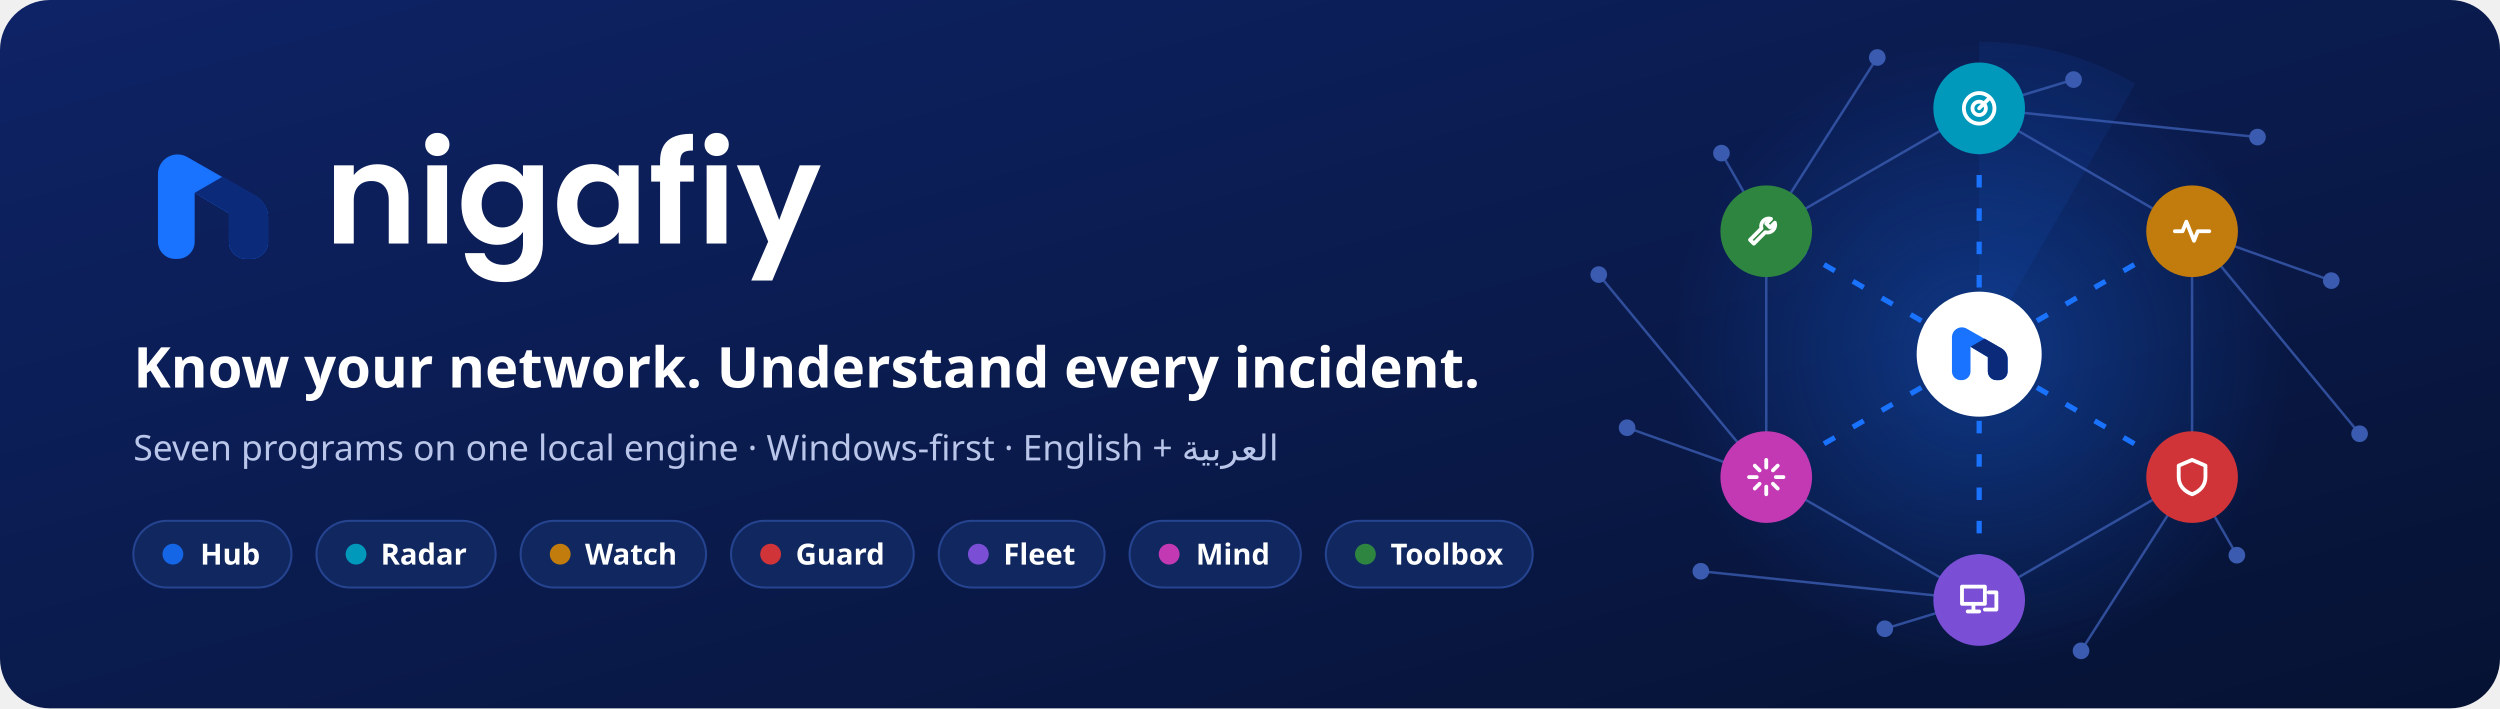
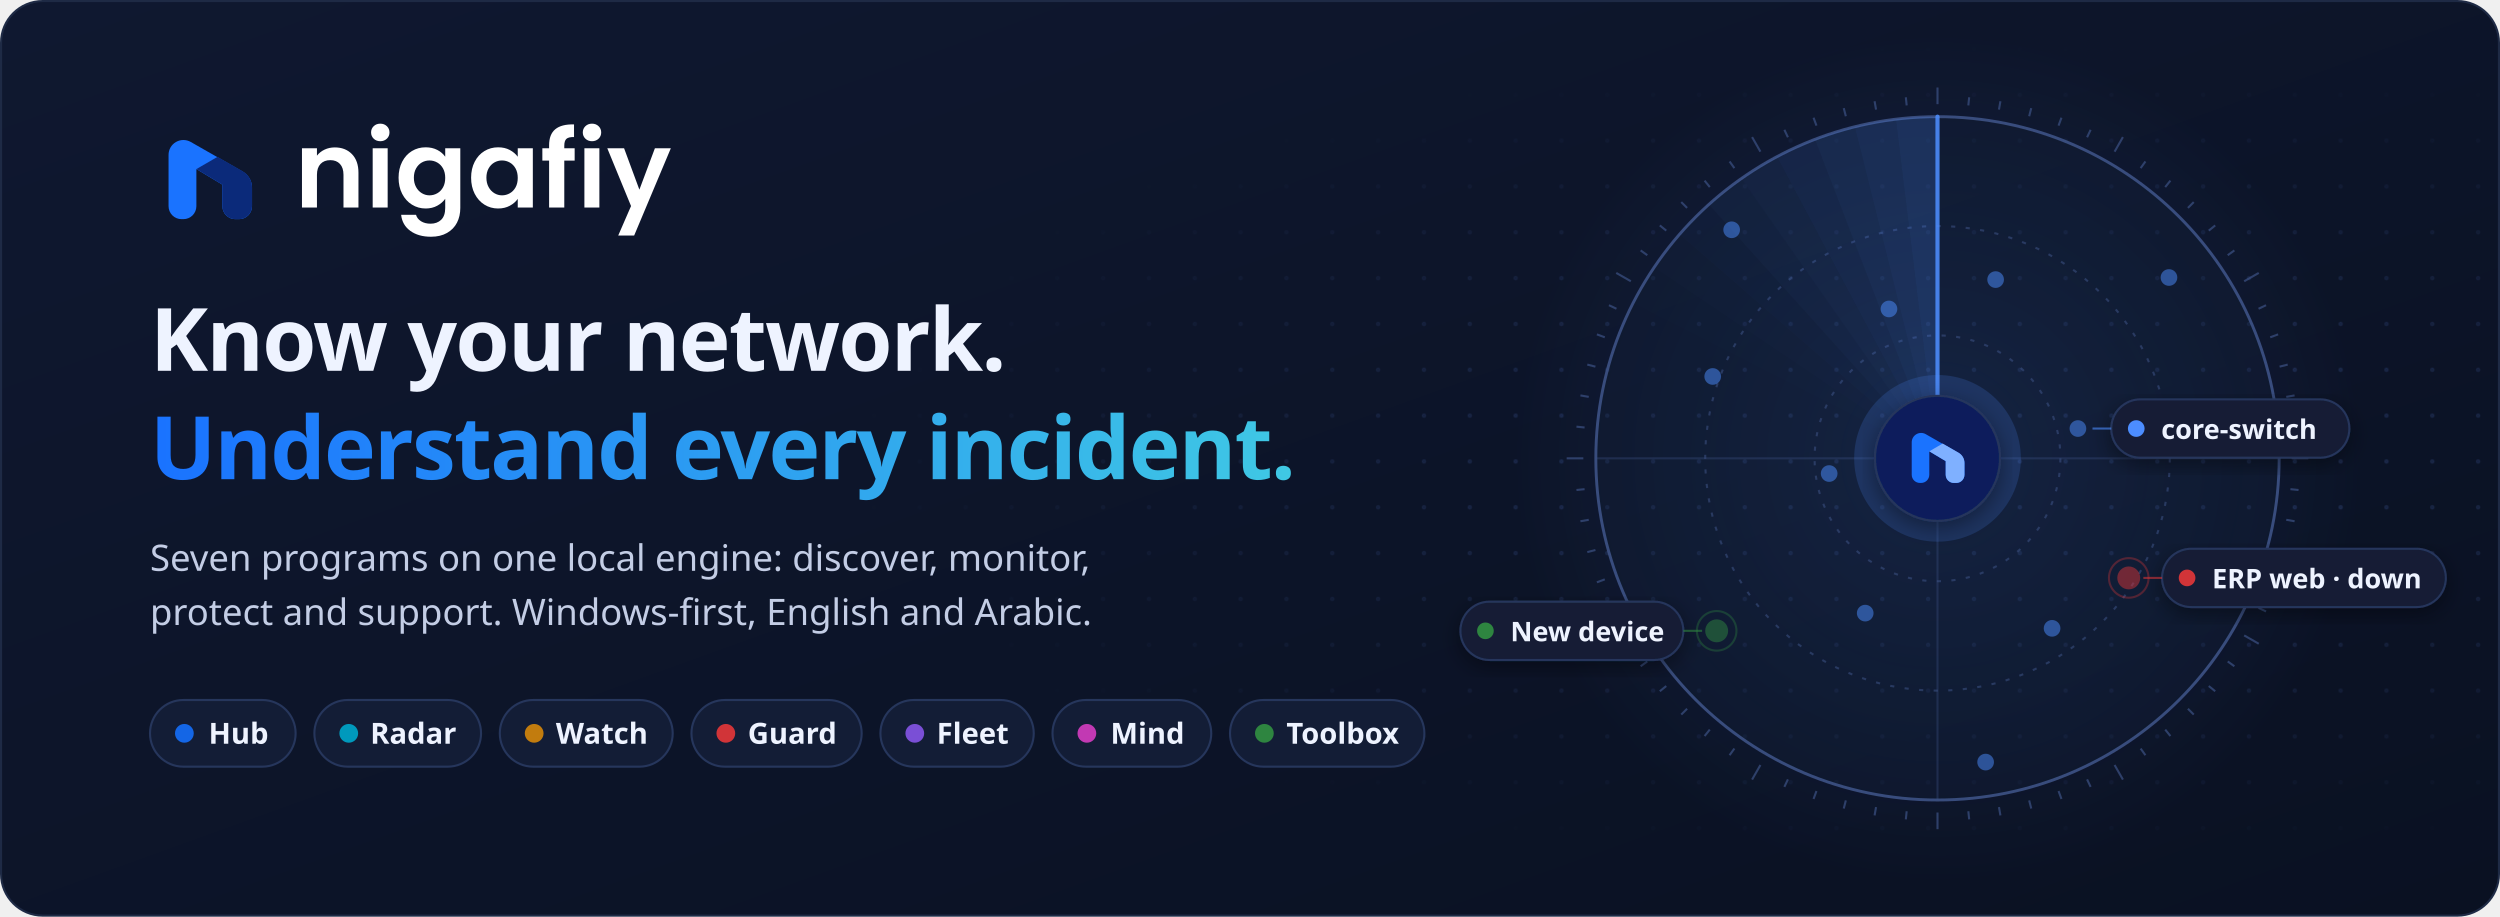
- <svg xmlns="http://www.w3.org/2000/svg" viewBox="0 0 1200 340" width="1200" height="340" role="img" aria-labelledby="t d">
+ <svg xmlns="http://www.w3.org/2000/svg" viewBox="0 0 1200 440" width="1200" height="440" role="img" aria-labelledby="t d">
  <defs>
    <linearGradient id="bg" x1="0" y1="0" x2="1" y2="1">
-       <stop offset="0" stop-color="#0E2366" />
-       <stop offset="1" stop-color="#061233" />
+       <stop offset="0" stop-color="#0F1830" />
+       <stop offset="1" stop-color="#0A1122" />
    </linearGradient>
-     <radialGradient id="glow" cx="0.5" cy="0.5" r="0.5">
-       <stop offset="0" stop-color="#1A73FF" stop-opacity="0.35" />
-       <stop offset="1" stop-color="#1A73FF" stop-opacity="0" />
+     <linearGradient id="tileLight" x1="0" y1="0" x2="0" y2="1">
+       <stop offset="0" stop-color="#fff" stop-opacity=".22" />
+       <stop offset=".55" stop-color="#fff" stop-opacity="0" />
+     </linearGradient>
+     <pattern id="dots" width="22" height="22" patternUnits="userSpaceOnUse">
+       <circle cx="1.5" cy="1.5" r="1.1" fill="#22325A" />
+     </pattern>
+     <filter id="sh" x="-10%" y="-20%" width="120%" height="150%">
+       <feDropShadow dx="0" dy="3" stdDeviation="5" flood-color="#000000" flood-opacity="0.4" />
+     </filter>
+     <marker id="arrow" viewBox="0 0 10 10" refX="8.5" refY="5" markerWidth="7" markerHeight="7" orient="auto-start-reverse">
+       <path d="M1.5 1.5L8.5 5L1.5 8.5" fill="none" stroke="#3D5285" stroke-width="1.8" stroke-linecap="round" stroke-linejoin="round" />
+     </marker>
+     <marker id="arrowA" viewBox="0 0 10 10" refX="8.5" refY="5" markerWidth="7" markerHeight="7" orient="auto-start-reverse">
+       <path d="M1.5 1.5L8.5 5L1.5 8.5" fill="none" stroke="#4C8DFF" stroke-width="1.8" stroke-linecap="round" stroke-linejoin="round" />
+     </marker>
+     <marker id="arrowP" viewBox="0 0 10 10" refX="8.5" refY="5" markerWidth="7" markerHeight="7" orient="auto-start-reverse">
+       <path d="M1.5 1.5L8.5 5L1.5 8.5" fill="none" stroke="#7A4FD6" stroke-width="1.8" stroke-linecap="round" stroke-linejoin="round" />
+     </marker>
+     <marker id="arrowR" viewBox="0 0 10 10" refX="8.5" refY="5" markerWidth="7" markerHeight="7" orient="auto-start-reverse">
+       <path d="M1.5 1.5L8.5 5L1.5 8.5" fill="none" stroke="#D13438" stroke-width="1.8" stroke-linecap="round" stroke-linejoin="round" />
+     </marker>
+     <linearGradient id="headGrad" x1="0" y1="0" x2="1" y2="0">
+       <stop offset="0" stop-color="#1A73FF" />
+       <stop offset="1" stop-color="#3FC8E4" />
+     </linearGradient>
+     <radialGradient id="scope" cx="0.5" cy="0.5" r="0.5">
+       <stop offset="0" stop-color="#4C8DFF" stop-opacity="0.16" />
+       <stop offset="1" stop-color="#4C8DFF" stop-opacity="0" />
    </radialGradient>
+     <radialGradient id="fadeDots" cx="0.79" cy="0.5" r="0.45">
+       <stop offset="0" stop-color="#fff" stop-opacity=".9" />
+       <stop offset="1" stop-color="#fff" stop-opacity="0" />
+     </radialGradient>
+     <mask id="dotMask">
+       <rect width="1200" height="440" fill="url(#fadeDots)" />
+     </mask>
    <style>
- text{font-family:-apple-system, BlinkMacSystemFont, 'Segoe UI', 'Noto Sans', Helvetica, Arial, sans-serif}
- .flow{stroke:#1A73FF;stroke-width:2.5;stroke-dasharray:6 10;animation:flow 1.6s linear infinite}
- .pulse{transform-box:fill-box;transform-origin:center;animation:pulse 3s ease-out infinite;opacity:0}
- .blink{fill:#3A5BB0;animation:blink 5.4s ease-in-out infinite}
- .halo{transform-box:fill-box;transform-origin:center;animation:breathe 4s ease-in-out infinite}
- .sweep{transform-origin:950px 170px;animation:spin 9s linear infinite}
- @keyframes flow{to{stroke-dashoffset:-32}}
- @keyframes pulse{0%{transform:scale(1);opacity:.7}100%{transform:scale(2.1);opacity:0}}
- @keyframes blink{0%,100%{opacity:.45}50%{opacity:1}}
- @keyframes breathe{0%,100%{transform:scale(.92);opacity:.7}50%{transform:scale(1.08);opacity:1}}
+ text{font-family:-apple-system, BlinkMacSystemFont, 'Segoe UI', 'Noto Sans', 'Noto Sans Arabic', Tahoma, Helvetica, Arial, sans-serif}
+ .pk{animation-name:pk;animation-iteration-count:infinite;animation-timing-function:cubic-bezier(.45,0,.4,1)}
+ @keyframes pk{0%{stroke-dashoffset:8}62%,100%{stroke-dashoffset:-101}}
+ 
+ .sweep{transform-origin:930px 220px;animation:spin 9s linear infinite}
+ .blip{animation:blip 9s ease-out infinite;opacity:.5}
+ .ping{transform-box:fill-box;transform-origin:center;animation:ping 9s ease-out infinite;opacity:0}
+ .core{transform-box:fill-box;transform-origin:center;animation:breathe 4.5s ease-in-out infinite}
@keyframes spin{to{transform:rotate(360deg)}}
- @media (prefers-reduced-motion: reduce){.a,.a *{animation:none!important}}
+ @keyframes blip{0%{opacity:1}55%,100%{opacity:.42}}
+ @keyframes ping{0%{transform:scale(1);opacity:.85}22%{transform:scale(4.2);opacity:0}100%{opacity:0}}
+ @keyframes breathe{0%,100%{transform:scale(1);opacity:.14}50%{transform:scale(1.25);opacity:.3}}
+ @media (prefers-reduced-motion: reduce){*{animation:none!important}.pk{display:none}.rm-show{opacity:1!important}}
</style>
  </defs>
-   <rect width="1200" height="340" rx="24" fill="url(#bg)" />
-   <svg x="64" y="62" width="330" height="75.2" viewBox="0 0 486.86 110.99">
+   <rect x=".5" y=".5" width="1199" height="439" rx="20" fill="url(#bg)" stroke="#1E2A45" />
+   <rect x="1" y="1" width="1198" height="438" rx="20" fill="url(#dots)" mask="url(#dotMask)" />
+   <svg x="72" y="58" width="250" height="57" viewBox="0 0 486.86 110.99">
    <g transform="scale(3.4683)">
      <path d="M5 9.2a4 4 0 0 1 6-3.5l14 8A5 5 0 0 1 27.5 18v5a3.5 3.5 0 0 1-3.5 3.5h-1a3.5 3.5 0 0 1-3.5-3.5v-5.8L12.5 13v10a3.5 3.5 0 0 1-3.5 3.5h-.5A3.5 3.5 0 0 1 5 23z" fill="#1A73FF" />
      <path d="M12.5 13l5.7-3.3 6.8 3.9A5 5 0 0 1 27.5 18v5a3.5 3.5 0 0 1-3.5 3.5h-1a3.5 3.5 0 0 1-3.5-3.5v-5.8z" fill="#0B2A7A" />
    </g>
    <path d="M37.6 -56.2Q47.5 -56.2 53.6 -49.95Q59.7 -43.7 59.7 -32.5L59.7 -32.5L59.7 0L45.7 0L45.7 -30.6Q45.7 -37.2 42.4 -40.75Q39.1 -44.3 33.4 -44.3L33.4 -44.3Q27.6 -44.3 24.25 -40.75Q20.9 -37.2 20.9 -30.6L20.9 -30.6L20.9 0L6.9 0L6.9 -55.4L20.9 -55.4L20.9 -48.5Q23.7 -52.1 28.05 -54.15Q32.4 -56.2 37.6 -56.2L37.6 -56.2M80.1 -62Q76.4 -62 73.95 -64.35Q71.5 -66.7 71.5 -70.2L71.5 -70.2Q71.5 -73.7 73.95 -76.05Q76.4 -78.4 80.1 -78.4L80.1 -78.4Q83.8 -78.4 86.25 -76.05Q88.7 -73.7 88.7 -70.2L88.7 -70.2Q88.7 -66.7 86.25 -64.35Q83.8 -62 80.1 -62L80.1 -62M73 -55.4L87 -55.4L87 0L73 0L73 -55.4M122.5 -56.3Q128.7 -56.3 133.4 -53.85Q138.1 -51.4 140.8 -47.5L140.8 -47.5L140.8 -55.4L154.9 -55.4L154.9 0.4Q154.9 8.1 151.8 14.15Q148.7 20.2 142.5 23.75Q136.3 27.3 127.5 27.3L127.5 27.3Q115.7 27.3 108.15 21.8Q100.6 16.3 99.6 6.8L99.6 6.8L113.5 6.8Q114.6 10.6 118.25 12.85Q121.9 15.1 127.1 15.1L127.1 15.1Q133.2 15.1 137 11.45Q140.8 7.8 140.8 0.4L140.8 0.4L140.8 -8.2Q138.1 -4.3 133.35 -1.7Q128.6 0.9 122.5 0.9L122.5 0.9Q115.5 0.9 109.7 -2.7Q103.9 -6.3 100.55 -12.85Q97.2 -19.4 97.2 -27.9L97.2 -27.9Q97.2 -36.3 100.55 -42.8Q103.9 -49.3 109.65 -52.8Q115.4 -56.3 122.5 -56.3L122.5 -56.3M140.8 -27.7Q140.8 -32.8 138.8 -36.45Q136.8 -40.1 133.4 -42.05Q130 -44 126.1 -44L126.1 -44Q122.2 -44 118.9 -42.1Q115.6 -40.2 113.55 -36.55Q111.5 -32.9 111.5 -27.9L111.5 -27.9Q111.5 -22.9 113.55 -19.15Q115.6 -15.4 118.95 -13.4Q122.3 -11.4 126.1 -11.4L126.1 -11.4Q130 -11.4 133.4 -13.35Q136.8 -15.3 138.8 -18.95Q140.8 -22.6 140.8 -27.7L140.8 -27.7M165 -27.9Q165 -36.3 168.35 -42.8Q171.7 -49.3 177.45 -52.8Q183.2 -56.3 190.3 -56.3L190.3 -56.3Q196.5 -56.3 201.15 -53.8Q205.8 -51.3 208.6 -47.5L208.6 -47.5L208.6 -55.4L222.7 -55.4L222.7 0L208.6 0L208.6 -8.1Q205.9 -4.2 201.15 -1.65Q196.4 0.9 190.2 0.9L190.2 0.9Q183.2 0.9 177.45 -2.7Q171.7 -6.3 168.35 -12.85Q165 -19.4 165 -27.9L165 -27.9M208.6 -27.7Q208.6 -32.8 206.6 -36.45Q204.6 -40.1 201.2 -42.05Q197.8 -44 193.9 -44L193.9 -44Q190 -44 186.7 -42.1Q183.4 -40.2 181.35 -36.55Q179.3 -32.9 179.3 -27.9L179.3 -27.9Q179.3 -22.9 181.35 -19.15Q183.4 -15.4 186.75 -13.4Q190.1 -11.4 193.9 -11.4L193.9 -11.4Q197.8 -11.4 201.2 -13.35Q204.6 -15.3 206.6 -18.95Q208.6 -22.6 208.6 -27.7L208.6 -27.7M261.8 -55.4L261.8 -43.9L252.1 -43.9L252.1 0L237.9 0L237.9 -43.9L231.6 -43.9L231.6 -55.4L237.9 -55.4L237.9 -58.2Q237.9 -68.4 243.7 -73.2Q249.5 -78 261.2 -77.7L261.2 -77.7L261.2 -65.9Q256.1 -66 254.1 -64.2Q252.1 -62.4 252.1 -57.7L252.1 -57.7L252.1 -55.4L261.8 -55.4M278 -62Q274.3 -62 271.85 -64.35Q269.4 -66.7 269.4 -70.2L269.4 -70.2Q269.4 -73.7 271.85 -76.05Q274.3 -78.4 278 -78.4L278 -78.4Q281.7 -78.4 284.15 -76.05Q286.6 -73.7 286.6 -70.2L286.6 -70.2Q286.6 -66.7 284.15 -64.35Q281.7 -62 278 -62L278 -62M270.9 -55.4L284.9 -55.4L284.9 0L270.9 0L270.9 -55.4M336.8 -55.4L351.7 -55.4L317.4 26.2L302.5 26.2L314.5 -1.4L292.3 -55.4L308 -55.4L322.3 -16.7L336.8 -55.4" transform="translate(135.16 81.04)" fill="#FFFFFF" />
  </svg>
-   <text x="64" y="186" font-size="27" font-weight="700" fill="#FFFFFF">Know your network. Understand every incident.</text>
-   <text x="64" y="221" font-size="17" fill="#B9C6EA">Seven programs on one local engine · Windows-first · English + العربية</text>
-   <g>
-     <rect x="64.0" y="250" width="75.9" height="32" rx="16" fill="#10275F" stroke="#25438F" />
-     <circle cx="83.0" cy="266" r="5" fill="#1466E6" />
-     <text x="110.5" y="271" text-anchor="middle" font-size="14" font-weight="600" fill="#FFFFFF">Hub</text>
-   </g>
-   <g>
-     <rect x="151.9" y="250" width="86.0" height="32" rx="16" fill="#10275F" stroke="#25438F" />
-     <circle cx="170.9" cy="266" r="5" fill="#0099BC" />
-     <text x="203.4" y="271" text-anchor="middle" font-size="14" font-weight="600" fill="#FFFFFF">Radar</text>
-   </g>
-   <g>
-     <rect x="249.9" y="250" width="89.0" height="32" rx="16" fill="#10275F" stroke="#25438F" />
-     <circle cx="268.9" cy="266" r="5" fill="#C27C0E" />
-     <text x="302.9" y="271" text-anchor="middle" font-size="14" font-weight="600" fill="#FFFFFF">Watch</text>
-   </g>
-   <g>
-     <rect x="350.9" y="250" width="87.7" height="32" rx="16" fill="#10275F" stroke="#25438F" />
-     <circle cx="369.9" cy="266" r="5" fill="#D13438" />
-     <text x="403.3" y="271" text-anchor="middle" font-size="14" font-weight="600" fill="#FFFFFF">Guard</text>
-   </g>
-   <g>
-     <rect x="450.6" y="250" width="79.6" height="32" rx="16" fill="#10275F" stroke="#25438F" />
-     <circle cx="469.6" cy="266" r="5" fill="#7A4FD6" />
-     <text x="498.9" y="271" text-anchor="middle" font-size="14" font-weight="600" fill="#FFFFFF">Fleet</text>
-   </g>
-   <g>
-     <rect x="542.2" y="250" width="82.2" height="32" rx="16" fill="#10275F" stroke="#25438F" />
-     <circle cx="561.2" cy="266" r="5" fill="#C239B3" />
-     <text x="591.8" y="271" text-anchor="middle" font-size="14" font-weight="600" fill="#FFFFFF">Mind</text>
-   </g>
-   <g>
-     <rect x="636.4" y="250" width="99.3" height="32" rx="16" fill="#10275F" stroke="#25438F" />
-     <circle cx="655.4" cy="266" r="5" fill="#2E8540" />
-     <text x="694.5" y="271" text-anchor="middle" font-size="14" font-weight="600" fill="#FFFFFF">Toolbox</text>
-   </g>
-   <g class="a">
-     <circle class="halo" cx="950" cy="170" r="150" fill="url(#glow)" />
-     <g class="sweep">
-       <path d="M950 170L950 20A150 150 0 0 1 1025.0 40.1Z" fill="#1A73FF" opacity="0.08" />
-     </g>
-     <g stroke="#3A5BB0" stroke-width="1.2" opacity="0.8">
-       <line x1="950" y1="52" x2="995.3" y2="38.2" />
-       <line x1="950" y1="52" x2="1083.6" y2="65.8" />
-       <line x1="1052.2" y1="111" x2="1119" y2="134.7" />
-       <line x1="1052.2" y1="111" x2="1132.6" y2="208.2" />
-       <line x1="1052.2" y1="229" x2="1073.7" y2="266.5" />
-       <line x1="1052.2" y1="229" x2="998.9" y2="312.4" />
-       <line x1="950" y1="288" x2="904.7" y2="301.8" />
-       <line x1="950" y1="288" x2="816.4" y2="274.2" />
-       <line x1="847.8" y1="229" x2="781" y2="205.3" />
-       <line x1="847.8" y1="229" x2="767.4" y2="131.8" />
-       <line x1="847.8" y1="111" x2="826.3" y2="73.5" />
-       <line x1="847.8" y1="111" x2="901.1" y2="27.6" />
-       <line x1="950" y1="52" x2="1052.2" y2="111" />
-       <line x1="1052.2" y1="111" x2="1052.2" y2="229" />
-       <line x1="1052.2" y1="229" x2="950" y2="288" />
-       <line x1="950" y1="288" x2="847.8" y2="229" />
-       <line x1="847.8" y1="229" x2="847.8" y2="111" />
-       <line x1="847.8" y1="111" x2="950" y2="52" />
-     </g>
-     <g>
-       <line class="flow" style="animation-delay:-0.00s" x1="950" y1="170" x2="950" y2="52" />
-       <line class="flow" style="animation-delay:-0.35s" x1="950" y1="170" x2="1052.2" y2="111" />
-       <line class="flow" style="animation-delay:-0.70s" x1="950" y1="170" x2="1052.2" y2="229" />
-       <line class="flow" style="animation-delay:-1.05s" x1="950" y1="170" x2="950" y2="288" />
-       <line class="flow" style="animation-delay:-1.40s" x1="950" y1="170" x2="847.8" y2="229" />
-       <line class="flow" style="animation-delay:-1.75s" x1="950" y1="170" x2="847.8" y2="111" />
-     </g>
-     <circle class="blink" style="animation-delay:0.00s" cx="995.3" cy="38.2" r="4" />
-     <circle class="blink" style="animation-delay:0.45s" cx="1083.6" cy="65.8" r="4" />
-     <circle class="blink" style="animation-delay:0.90s" cx="1119" cy="134.7" r="4" />
-     <circle class="blink" style="animation-delay:1.35s" cx="1132.6" cy="208.2" r="4" />
-     <circle class="blink" style="animation-delay:1.80s" cx="1073.7" cy="266.5" r="4" />
-     <circle class="blink" style="animation-delay:2.25s" cx="998.9" cy="312.4" r="4" />
-     <circle class="blink" style="animation-delay:2.70s" cx="904.7" cy="301.8" r="4" />
-     <circle class="blink" style="animation-delay:3.15s" cx="816.4" cy="274.2" r="4" />
-     <circle class="blink" style="animation-delay:3.60s" cx="781" cy="205.3" r="4" />
-     <circle class="blink" style="animation-delay:4.05s" cx="767.4" cy="131.8" r="4" />
-     <circle class="blink" style="animation-delay:4.50s" cx="826.3" cy="73.5" r="4" />
-     <circle class="blink" style="animation-delay:4.95s" cx="901.1" cy="27.6" r="4" />
-     <g>
-       <circle class="pulse" style="animation-delay:0.0s" cx="950" cy="52" r="22" fill="none" stroke="#0099BC" stroke-width="2" />
-       <circle cx="950" cy="52" r="22" fill="#0099BC" />
-       <path d="M12 12m-8 0a8 8 0 1 0 16 0a8 8 0 1 0-16 0M12 12m-3.5 0a3.5 3.5 0 1 0 7 0a3.5 3.5 0 1 0-7 0M12 12l5.5-5.5" transform="translate(939.00 41.00) scale(0.9167)" fill="none" stroke="#fff" stroke-width="2" stroke-linecap="round" stroke-linejoin="round" />
-     </g>
-     <g>
-       <circle class="pulse" style="animation-delay:0.5s" cx="1052.2" cy="111" r="22" fill="none" stroke="#C27C0E" stroke-width="2" />
-       <circle cx="1052.2" cy="111" r="22" fill="#C27C0E" />
-       <path d="M3 12h4l2-5 4 10 2-5h6" transform="translate(1041.20 100.00) scale(0.9167)" fill="none" stroke="#fff" stroke-width="2" stroke-linecap="round" stroke-linejoin="round" />
-     </g>
-     <g>
-       <circle class="pulse" style="animation-delay:1.0s" cx="1052.2" cy="229" r="22" fill="none" stroke="#D13438" stroke-width="2" />
-       <circle cx="1052.2" cy="229" r="22" fill="#D13438" />
-       <path d="M12 3l7 3v6c0 4.5-3 7.5-7 9-4-1.5-7-4.5-7-9V6z" transform="translate(1041.20 218.00) scale(0.9167)" fill="none" stroke="#fff" stroke-width="2" stroke-linecap="round" stroke-linejoin="round" />
-     </g>
-     <g>
-       <circle class="pulse" style="animation-delay:1.5s" cx="950" cy="288" r="22" fill="none" stroke="#7A4FD6" stroke-width="2" />
-       <circle cx="950" cy="288" r="22" fill="#7A4FD6" />
-       <path d="M3 5h12v9H3zM6 18h6M9 14v4M17 8h4v9h-6" transform="translate(939.00 277.00) scale(0.9167)" fill="none" stroke="#fff" stroke-width="2" stroke-linecap="round" stroke-linejoin="round" />
-     </g>
-     <g>
-       <circle class="pulse" style="animation-delay:2.0s" cx="847.8" cy="229" r="22" fill="none" stroke="#C239B3" stroke-width="2" />
-       <circle cx="847.8" cy="229" r="22" fill="#C239B3" />
-       <path d="M12 3v4M12 17v4M3 12h4M17 12h4M6 6l2.5 2.5M15.5 15.5L18 18M18 6l-2.5 2.5M8.5 15.5L6 18" transform="translate(836.80 218.00) scale(0.9167)" fill="none" stroke="#fff" stroke-width="2" stroke-linecap="round" stroke-linejoin="round" />
-     </g>
-     <g>
-       <circle class="pulse" style="animation-delay:2.5s" cx="847.8" cy="111" r="22" fill="none" stroke="#2E8540" stroke-width="2" />
-       <circle cx="847.8" cy="111" r="22" fill="#2E8540" />
-       <path d="M14.5 5.5a4 4 0 0 0-5 5l-6 6 2 2 6-6a4 4 0 0 0 5-5l-2.5 2.5-2-2z" transform="translate(836.80 100.00) scale(0.9167)" fill="none" stroke="#fff" stroke-width="2" stroke-linecap="round" stroke-linejoin="round" />
-     </g>
-     <circle class="pulse" cx="950" cy="170" r="30" fill="none" stroke="#1A73FF" stroke-width="2.5" />
-     <circle cx="950" cy="170" r="30" fill="#FFFFFF" />
-     <svg x="931" y="151" width="38" height="38" viewBox="0 0 32 32">
-       <path d="M5 9.2a4 4 0 0 1 6-3.5l14 8A5 5 0 0 1 27.5 18v5a3.5 3.5 0 0 1-3.5 3.5h-1a3.5 3.5 0 0 1-3.5-3.5v-5.8L12.5 13v10a3.5 3.5 0 0 1-3.5 3.5h-.5A3.5 3.5 0 0 1 5 23z" fill="#1A73FF" />
-       <path d="M12.5 13l5.7-3.3 6.8 3.9A5 5 0 0 1 27.5 18v5a3.5 3.5 0 0 1-3.5 3.5h-1a3.5 3.5 0 0 1-3.5-3.5v-5.8z" fill="#0B2A7A" />
-     </svg>
-   </g>
+   <text x="72" y="178" font-size="42" font-weight="700" fill="#EEF3FF" letter-spacing="-0.8">Know your network.</text>
+   <text x="72" y="230" font-size="42" font-weight="700" fill="url(#headGrad)" letter-spacing="-0.8">Understand every incident.</text>
+   <text x="72" y="274" font-size="17.5" fill="#C3CDE5">Seven programs on one local engine: discover, monitor,</text>
+   <text x="72" y="300" font-size="17.5" fill="#C3CDE5">protect and support. Windows-first, English and Arabic.</text>
+   <g>
+     <rect x="72" y="336" width="69.9" height="32" rx="16" fill="#131D36" stroke="#26365C" />
+     <circle cx="88.5" cy="352" r="4.5" fill="#1466E6" />
+     <text x="114.5" y="357" text-anchor="middle" font-size="14" font-weight="600" fill="#EEF3FF">Hub</text>
+   </g>
+   <g>
+     <rect x="150.9" y="336" width="80" height="32" rx="16" fill="#131D36" stroke="#26365C" />
+     <circle cx="167.4" cy="352" r="4.5" fill="#0099BC" />
+     <text x="198.4" y="357" text-anchor="middle" font-size="14" font-weight="600" fill="#EEF3FF">Radar</text>
+   </g>
+   <g>
+     <rect x="239.9" y="336" width="83" height="32" rx="16" fill="#131D36" stroke="#26365C" />
+     <circle cx="256.4" cy="352" r="4.5" fill="#C27C0E" />
+     <text x="288.9" y="357" text-anchor="middle" font-size="14" font-weight="600" fill="#EEF3FF">Watch</text>
+   </g>
+   <g>
+     <rect x="331.9" y="336" width="81.7" height="32" rx="16" fill="#131D36" stroke="#26365C" />
+     <circle cx="348.4" cy="352" r="4.5" fill="#D13438" />
+     <text x="380.3" y="357" text-anchor="middle" font-size="14" font-weight="600" fill="#EEF3FF">Guard</text>
+   </g>
+   <g>
+     <rect x="422.6" y="336" width="73.6" height="32" rx="16" fill="#131D36" stroke="#26365C" />
+     <circle cx="439.1" cy="352" r="4.5" fill="#7A4FD6" />
+     <text x="466.9" y="357" text-anchor="middle" font-size="14" font-weight="600" fill="#EEF3FF">Fleet</text>
+   </g>
+   <g>
+     <rect x="505.2" y="336" width="76.2" height="32" rx="16" fill="#131D36" stroke="#26365C" />
+     <circle cx="521.7" cy="352" r="4.5" fill="#C239B3" />
+     <text x="550.8" y="357" text-anchor="middle" font-size="14" font-weight="600" fill="#EEF3FF">Mind</text>
+   </g>
+   <g>
+     <rect x="590.4" y="336" width="93.3" height="32" rx="16" fill="#131D36" stroke="#26365C" />
+     <circle cx="606.9" cy="352" r="4.5" fill="#2E8540" />
+     <text x="644.5" y="357" text-anchor="middle" font-size="14" font-weight="600" fill="#EEF3FF">Toolbox</text>
+   </g>
+   <circle cx="930" cy="220" r="204" fill="url(#scope)" />
+   <circle cx="930" cy="220" r="164" fill="#131D36" fill-opacity="0.35" />
+   <circle cx="930" cy="220" r="59" fill="none" stroke="#3D5285" stroke-opacity="0.55" stroke-width="1" stroke-dasharray="2 5" />
+   <circle cx="930" cy="220" r="111.5" fill="none" stroke="#3D5285" stroke-opacity="0.55" stroke-width="1" stroke-dasharray="2 5" />
+   <circle cx="930" cy="220" r="164" fill="none" stroke="#3D5285" stroke-opacity="0.9" stroke-width="1.4" />
+   <g stroke="#3D5285" stroke-width="1" stroke-opacity=".7">
+     <line x1="930" y1="50" x2="930" y2="42" />
+     <line x1="944.8" y1="50.6" x2="945.2" y2="46.7" />
+     <line x1="959.5" y1="52.6" x2="960.2" y2="48.6" />
+     <line x1="974" y1="55.8" x2="975" y2="51.9" />
+     <line x1="988.1" y1="60.3" x2="989.5" y2="56.5" />
+     <line x1="1001.8" y1="65.9" x2="1003.5" y2="62.3" />
+     <line x1="1015" y1="72.8" x2="1019" y2="65.8" />
+     <line x1="1027.5" y1="80.7" x2="1029.8" y2="77.5" />
+     <line x1="1039.3" y1="89.8" x2="1041.8" y2="86.7" />
+     <line x1="1050.2" y1="99.8" x2="1053" y2="97" />
+     <line x1="1060.2" y1="110.7" x2="1063.3" y2="108.2" />
+     <line x1="1069.3" y1="122.5" x2="1072.5" y2="120.2" />
+     <line x1="1077.2" y1="135" x2="1084.2" y2="131" />
+     <line x1="1084.1" y1="148.2" x2="1087.7" y2="146.5" />
+     <line x1="1089.7" y1="161.9" x2="1093.5" y2="160.5" />
+     <line x1="1094.2" y1="176" x2="1098.1" y2="175" />
+     <line x1="1097.4" y1="190.5" x2="1101.4" y2="189.8" />
+     <line x1="1099.4" y1="205.2" x2="1103.3" y2="204.8" />
+     <line x1="1100" y1="220" x2="1108" y2="220" />
+     <line x1="1099.4" y1="234.8" x2="1103.3" y2="235.2" />
+     <line x1="1097.4" y1="249.5" x2="1101.4" y2="250.2" />
+     <line x1="1094.2" y1="264" x2="1098.1" y2="265" />
+     <line x1="1089.7" y1="278.1" x2="1093.5" y2="279.5" />
+     <line x1="1084.1" y1="291.8" x2="1087.7" y2="293.5" />
+     <line x1="1077.2" y1="305" x2="1084.2" y2="309" />
+     <line x1="1069.3" y1="317.5" x2="1072.5" y2="319.8" />
+     <line x1="1060.2" y1="329.3" x2="1063.3" y2="331.8" />
+     <line x1="1050.2" y1="340.2" x2="1053" y2="343" />
+     <line x1="1039.3" y1="350.2" x2="1041.8" y2="353.3" />
+     <line x1="1027.5" y1="359.3" x2="1029.8" y2="362.5" />
+     <line x1="1015" y1="367.2" x2="1019" y2="374.2" />
+     <line x1="1001.8" y1="374.1" x2="1003.5" y2="377.7" />
+     <line x1="988.1" y1="379.7" x2="989.5" y2="383.5" />
+     <line x1="974" y1="384.2" x2="975" y2="388.1" />
+     <line x1="959.5" y1="387.4" x2="960.2" y2="391.4" />
+     <line x1="944.8" y1="389.4" x2="945.2" y2="393.3" />
+     <line x1="930" y1="390" x2="930" y2="398" />
+     <line x1="915.2" y1="389.4" x2="914.8" y2="393.3" />
+     <line x1="900.5" y1="387.4" x2="899.8" y2="391.4" />
+     <line x1="886" y1="384.2" x2="885" y2="388.1" />
+     <line x1="871.9" y1="379.7" x2="870.5" y2="383.5" />
+     <line x1="858.2" y1="374.1" x2="856.5" y2="377.7" />
+     <line x1="845" y1="367.2" x2="841" y2="374.2" />
+     <line x1="832.5" y1="359.3" x2="830.2" y2="362.5" />
+     <line x1="820.7" y1="350.2" x2="818.2" y2="353.3" />
+     <line x1="809.8" y1="340.2" x2="807" y2="343" />
+     <line x1="799.8" y1="329.3" x2="796.7" y2="331.8" />
+     <line x1="790.7" y1="317.5" x2="787.5" y2="319.8" />
+     <line x1="782.8" y1="305" x2="775.8" y2="309" />
+     <line x1="775.9" y1="291.8" x2="772.3" y2="293.5" />
+     <line x1="770.3" y1="278.1" x2="766.5" y2="279.5" />
+     <line x1="765.8" y1="264" x2="761.9" y2="265" />
+     <line x1="762.6" y1="249.5" x2="758.6" y2="250.2" />
+     <line x1="760.6" y1="234.8" x2="756.7" y2="235.2" />
+     <line x1="760" y1="220" x2="752" y2="220" />
+     <line x1="760.6" y1="205.2" x2="756.7" y2="204.8" />
+     <line x1="762.6" y1="190.5" x2="758.6" y2="189.8" />
+     <line x1="765.8" y1="176" x2="761.9" y2="175" />
+     <line x1="770.3" y1="161.9" x2="766.5" y2="160.5" />
+     <line x1="775.9" y1="148.2" x2="772.3" y2="146.5" />
+     <line x1="782.8" y1="135" x2="775.8" y2="131" />
+     <line x1="790.7" y1="122.5" x2="787.5" y2="120.2" />
+     <line x1="799.8" y1="110.7" x2="796.7" y2="108.2" />
+     <line x1="809.8" y1="99.8" x2="807" y2="97" />
+     <line x1="820.7" y1="89.8" x2="818.2" y2="86.7" />
+     <line x1="832.5" y1="80.7" x2="830.2" y2="77.5" />
+     <line x1="845" y1="72.8" x2="841" y2="65.8" />
+     <line x1="858.2" y1="65.9" x2="856.5" y2="62.3" />
+     <line x1="871.9" y1="60.3" x2="870.5" y2="56.5" />
+     <line x1="886" y1="55.8" x2="885" y2="51.9" />
+     <line x1="900.5" y1="52.6" x2="899.8" y2="48.6" />
+     <line x1="915.2" y1="50.6" x2="914.8" y2="46.7" />
+   </g>
+   <g stroke="#3D5285" stroke-opacity=".35">
+     <line x1="766" y1="220" x2="1094" y2="220" />
+     <line x1="930" y1="56" x2="930" y2="384" />
+   </g>
+   <g class="sweep">
+     <path d="M930 220L910 57.2A164 164 0 0 1 930 56Z" fill="#4C8DFF" opacity="0.200" />
+     <path d="M930 220L890.3 60.9A164 164 0 0 1 910 57.2Z" fill="#4C8DFF" opacity="0.166" />
+     <path d="M930 220L871.2 66.9A164 164 0 0 1 890.3 60.9Z" fill="#4C8DFF" opacity="0.134" />
+     <path d="M930 220L853 75.2A164 164 0 0 1 871.2 66.9Z" fill="#4C8DFF" opacity="0.105" />
+     <path d="M930 220L835.9 85.7A164 164 0 0 1 853 75.2Z" fill="#4C8DFF" opacity="0.078" />
+     <path d="M930 220L820.3 98.1A164 164 0 0 1 835.9 85.7Z" fill="#4C8DFF" opacity="0.055" />
+     <path d="M930 220L806.2 112.4A164 164 0 0 1 820.3 98.1Z" fill="#4C8DFF" opacity="0.034" />
+     <path d="M930 220L794 128.3A164 164 0 0 1 806.2 112.4Z" fill="#4C8DFF" opacity="0.018" />
+     <path d="M930 220L783.9 145.5A164 164 0 0 1 794 128.3Z" fill="#4C8DFF" opacity="0.006" />
+     <line x1="930" y1="220" x2="930" y2="56" stroke="#4C8DFF" stroke-width="2" stroke-linecap="round" opacity=".85" />
+   </g>
+   <g>
+     <circle class="ping" style="animation-delay:-8.55s" cx="957.9" cy="134.2" r="4" fill="none" stroke="#4C8DFF" stroke-width="1.6" />
+     <circle class="blip rm-show" style="animation-delay:-8.55s" cx="957.9" cy="134.2" r="4" fill="#4C8DFF" />
+   </g>
+   <g>
+     <circle class="ping" style="animation-delay:-7.7s" cx="1041.1" cy="133.2" r="4" fill="none" stroke="#4C8DFF" stroke-width="1.6" />
+     <circle class="blip rm-show" style="animation-delay:-7.7s" cx="1041.1" cy="133.2" r="4" fill="#4C8DFF" />
+   </g>
+   <g>
+     <circle class="ping" style="animation-delay:-7.05s" cx="997.4" cy="205.7" r="4" fill="none" stroke="#4C8DFF" stroke-width="1.6" />
+     <circle class="blip rm-show" style="animation-delay:-7.05s" cx="997.4" cy="205.7" r="4" fill="#4C8DFF" />
+   </g>
+   <g>
+     <circle class="ping" style="animation-delay:-5.95s" cx="1021.8" cy="277.4" r="5.5" fill="none" stroke="#D13438" stroke-width="1.6" />
+     <circle class="blip rm-show" style="animation-delay:-5.95s" cx="1021.8" cy="277.4" r="5.5" fill="#D13438" />
+     <circle cx="1021.8" cy="277.4" r="9.5" fill="none" stroke="#D13438" stroke-opacity=".35" />
+   </g>
+   <g>
+     <circle class="ping" style="animation-delay:-5.35s" cx="985" cy="301.6" r="4" fill="none" stroke="#4C8DFF" stroke-width="1.6" />
+     <circle class="blip rm-show" style="animation-delay:-5.35s" cx="985" cy="301.6" r="4" fill="#4C8DFF" />
+   </g>
+   <g>
+     <circle class="ping" style="animation-delay:-4.73s" cx="953.1" cy="365.8" r="4" fill="none" stroke="#4C8DFF" stroke-width="1.6" />
+     <circle class="blip rm-show" style="animation-delay:-4.73s" cx="953.1" cy="365.8" r="4" fill="#4C8DFF" />
+   </g>
+   <g>
+     <circle class="ping" style="animation-delay:-3.88s" cx="895.3" cy="294.3" r="4" fill="none" stroke="#4C8DFF" stroke-width="1.6" />
+     <circle class="blip rm-show" style="animation-delay:-3.88s" cx="895.3" cy="294.3" r="4" fill="#4C8DFF" />
+   </g>
+   <g>
+     <circle class="ping" style="animation-delay:-3.2s" cx="824" cy="302.8" r="5.5" fill="none" stroke="#2E8540" stroke-width="1.6" />
+     <circle class="blip rm-show" style="animation-delay:-3.2s" cx="824" cy="302.8" r="5.5" fill="#2E8540" />
+     <circle cx="824" cy="302.8" r="9.5" fill="none" stroke="#2E8540" stroke-opacity=".35" />
+   </g>
+   <g>
+     <circle class="ping" style="animation-delay:-2.45s" cx="878" cy="227.3" r="4" fill="none" stroke="#4C8DFF" stroke-width="1.6" />
+     <circle class="blip rm-show" style="animation-delay:-2.45s" cx="878" cy="227.3" r="4" fill="#4C8DFF" />
+   </g>
+   <g>
+     <circle class="ping" style="animation-delay:-1.75s" cx="822.1" cy="180.7" r="4" fill="none" stroke="#4C8DFF" stroke-width="1.6" />
+     <circle class="blip rm-show" style="animation-delay:-1.75s" cx="822.1" cy="180.7" r="4" fill="#4C8DFF" />
+   </g>
+   <g>
+     <circle class="ping" style="animation-delay:-1.05s" cx="831.2" cy="110.3" r="4" fill="none" stroke="#4C8DFF" stroke-width="1.6" />
+     <circle class="blip rm-show" style="animation-delay:-1.05s" cx="831.2" cy="110.3" r="4" fill="#4C8DFF" />
+   </g>
+   <g>
+     <circle class="ping" style="animation-delay:-0.45s" cx="906.7" cy="148.3" r="4" fill="none" stroke="#4C8DFF" stroke-width="1.6" />
+     <circle class="blip rm-show" style="animation-delay:-0.45s" cx="906.7" cy="148.3" r="4" fill="#4C8DFF" />
+   </g>
+   <g filter="url(#sh)">
+     <rect x="1013.4" y="191.7" width="114.3" height="28" rx="14" fill="#131D36" stroke="#26365C" />
+   </g>
+   <circle cx="1025.4" cy="205.7" r="4" fill="#4C8DFF" />
+   <text x="1037.4" y="210.7" font-size="13" font-weight="600" fill="#EEF3FF">core-switch</text>
+   <line x1="1004.4" y1="205.7" x2="1013.4" y2="205.7" stroke="#4C8DFF" stroke-opacity=".6" />
+   <g filter="url(#sh)">
+     <rect x="1037.8" y="263.4" width="136.2" height="28" rx="14" fill="#131D36" stroke="#26365C" />
+   </g>
+   <circle cx="1049.8" cy="277.4" r="4" fill="#D13438" />
+   <text x="1061.8" y="282.4" font-size="13" font-weight="600" fill="#EEF3FF">ERP web · down</text>
+   <line x1="1028.8" y1="277.4" x2="1037.8" y2="277.4" stroke="#D13438" stroke-opacity=".6" />
+   <g filter="url(#sh)">
+     <rect x="701" y="288.8" width="107" height="28" rx="14" fill="#131D36" stroke="#26365C" />
+   </g>
+   <circle cx="713" cy="302.8" r="4" fill="#2E8540" />
+   <text x="725" y="307.8" font-size="13" font-weight="600" fill="#EEF3FF">New device</text>
+   <line x1="817" y1="302.8" x2="808" y2="302.8" stroke="#2E8540" stroke-opacity=".6" />
+   <circle class="core" cx="930" cy="220" r="40" fill="#4C8DFF" opacity=".18" />
+   <circle cx="930" cy="220" r="30" fill="#0B1F5C" stroke="#26365C" filter="url(#sh)" />
+   <svg x="912" y="202" width="36" height="36" viewBox="0 0 32 32">
+     <path d="M5 9.2a4 4 0 0 1 6-3.5l14 8A5 5 0 0 1 27.5 18v5a3.5 3.5 0 0 1-3.5 3.5h-1a3.5 3.5 0 0 1-3.5-3.5v-5.8L12.5 13v10a3.5 3.5 0 0 1-3.5 3.5h-.5A3.5 3.5 0 0 1 5 23z" fill="#1A73FF" />
+     <path d="M12.5 13l5.7-3.3 6.8 3.9A5 5 0 0 1 27.5 18v5a3.5 3.5 0 0 1-3.5 3.5h-1a3.5 3.5 0 0 1-3.5-3.5v-5.8z" fill="#7FB0FF" />
+   </svg>
</svg>
